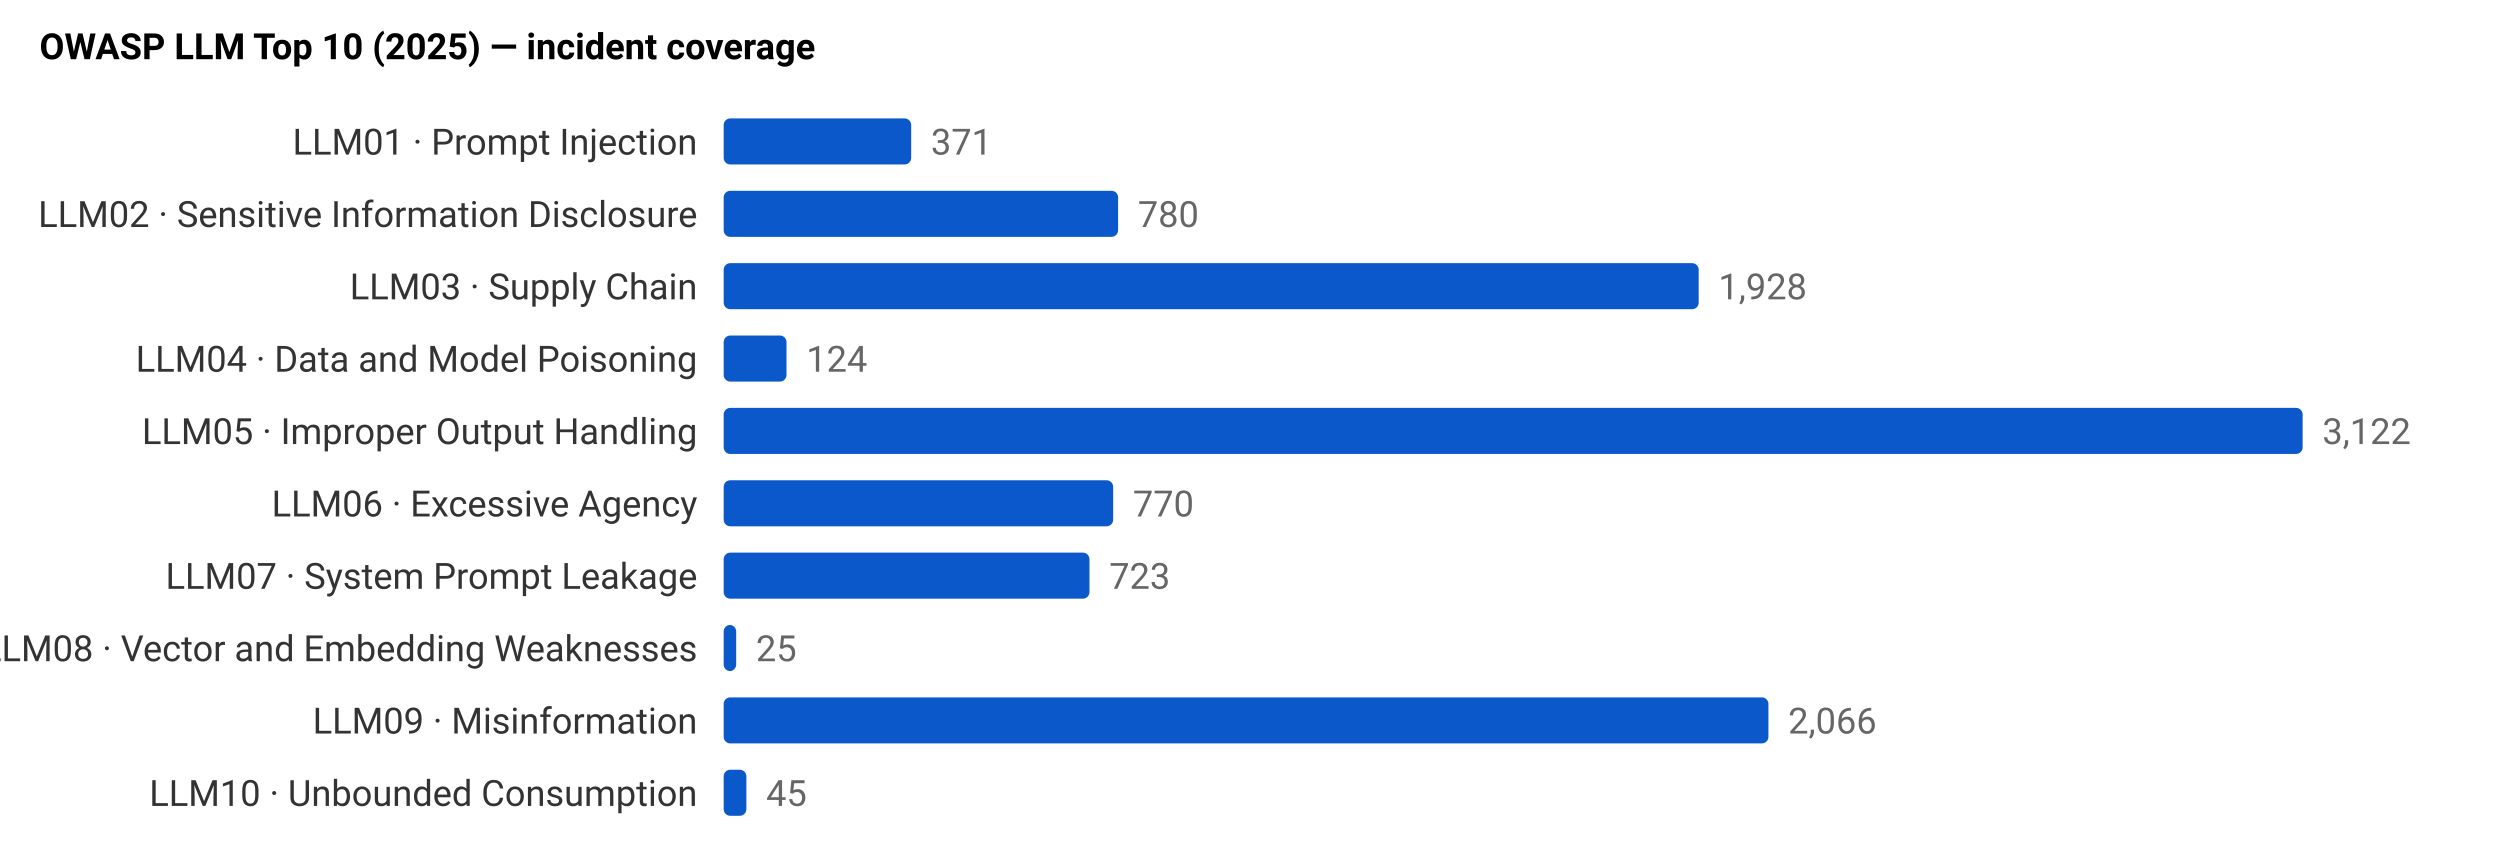
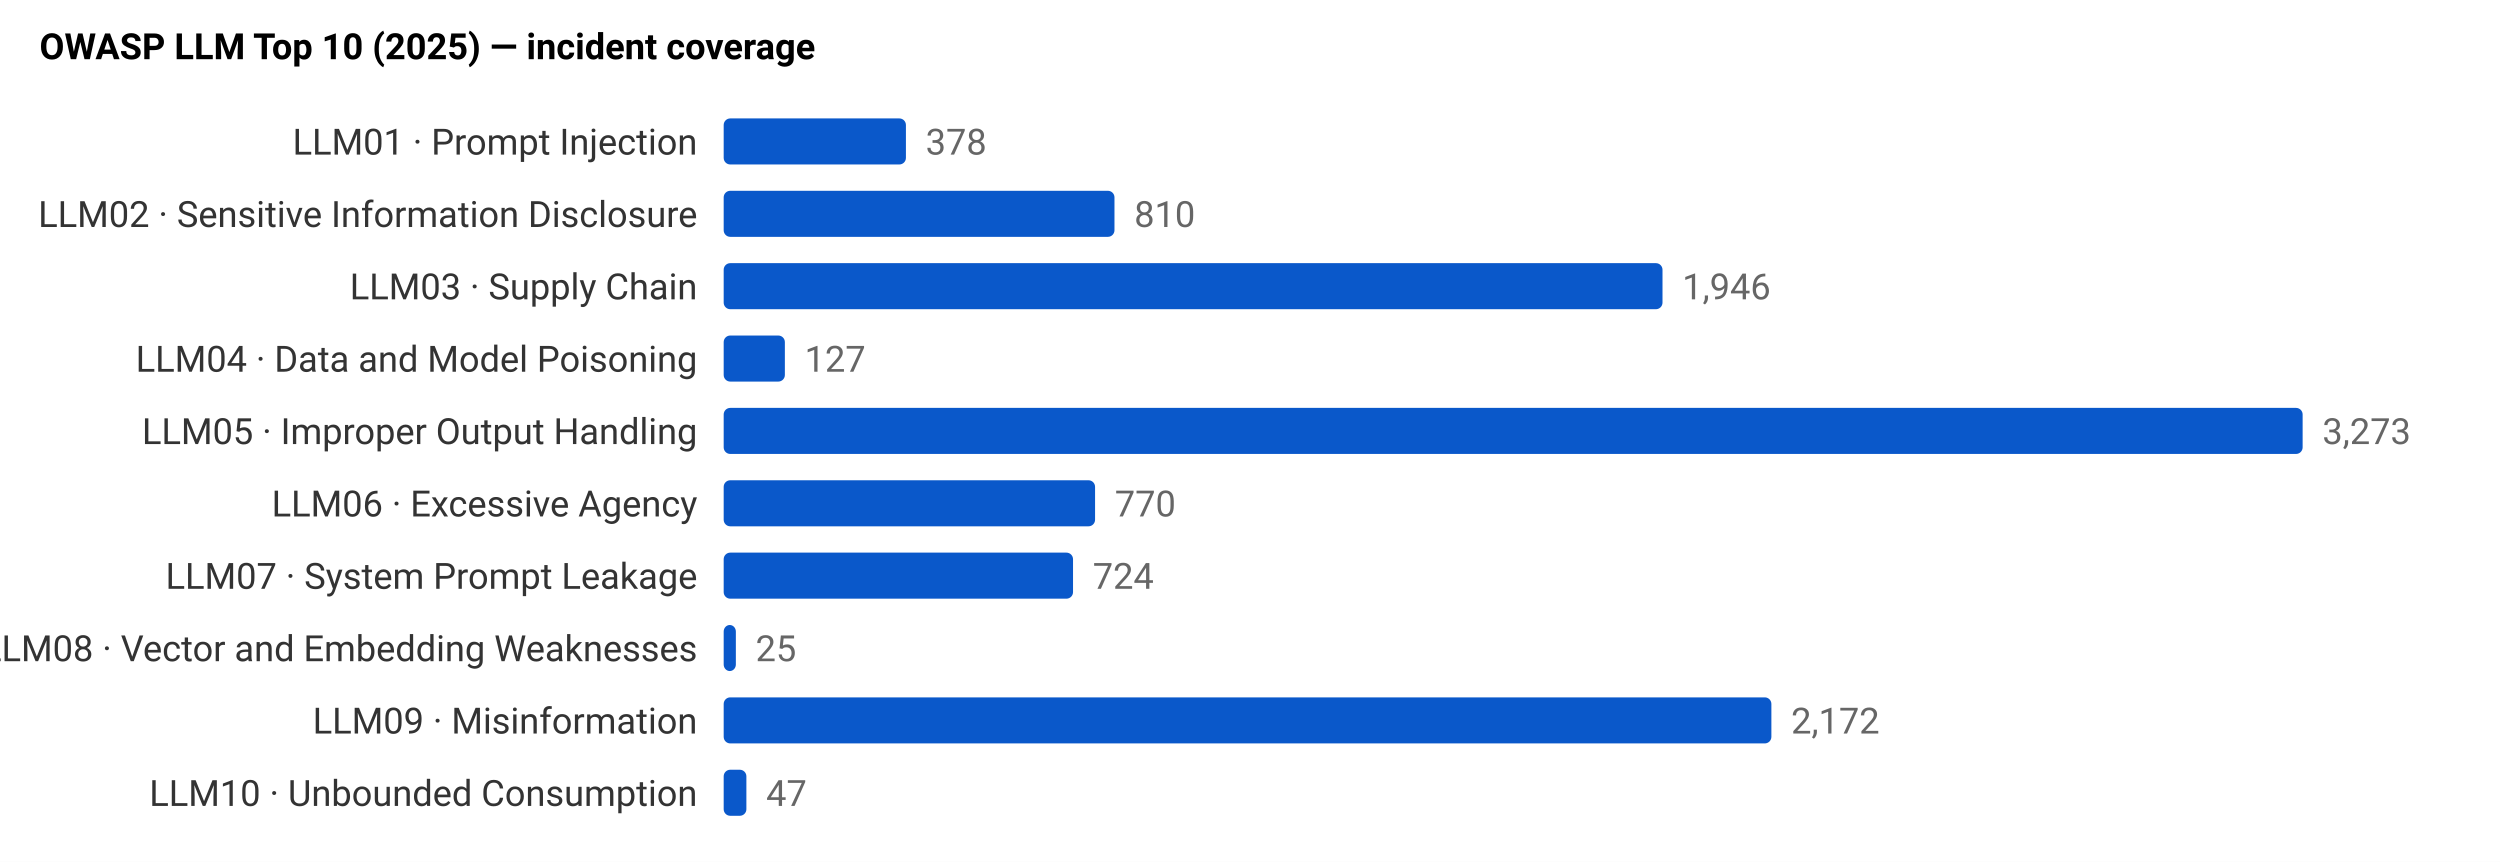
<svg xmlns="http://www.w3.org/2000/svg" viewBox="0 0 760 262" role="img" aria-label="OWASP LLM Top 10 (2025) — incident coverage" font-family="system-ui,-apple-system,Segoe UI,Roboto,sans-serif" font-size="11">
  <rect x="0" y="0" width="100%" height="100%" fill="white" />
  <text x="12" y="18" font-weight="600">OWASP LLM Top 10 (2025) — incident coverage</text>
  <text x="212" y="47" text-anchor="end" fill="#333">LLM01 · Prompt Injection</text>
-   <rect x="220" y="36" width="57.0" height="14" fill="#0a58ca" rx="2" />
-   <text x="283.0" y="47" fill="#666">371</text>
+   <rect x="220" y="36" width="55.4" height="14" fill="#0a58ca" rx="2" />
+   <text x="281.4" y="47" fill="#666">378</text>
  <text x="212" y="69" text-anchor="end" fill="#333">LLM02 · Sensitive Information Disclosure</text>
-   <rect x="220" y="58" width="119.9" height="14" fill="#0a58ca" rx="2" />
-   <text x="345.9" y="69" fill="#666">780</text>
+   <rect x="220" y="58" width="118.8" height="14" fill="#0a58ca" rx="2" />
+   <text x="344.8" y="69" fill="#666">810</text>
  <text x="212" y="91" text-anchor="end" fill="#333">LLM03 · Supply Chain</text>
-   <rect x="220" y="80" width="296.4" height="14" fill="#0a58ca" rx="2" />
-   <text x="522.4" y="91" fill="#666">1,928</text>
+   <rect x="220" y="80" width="285.4" height="14" fill="#0a58ca" rx="2" />
+   <text x="511.4" y="91" fill="#666">1,946</text>
  <text x="212" y="113" text-anchor="end" fill="#333">LLM04 · Data and Model Poisoning</text>
-   <rect x="220" y="102" width="19.1" height="14" fill="#0a58ca" rx="2" />
-   <text x="245.1" y="113" fill="#666">124</text>
+   <rect x="220" y="102" width="18.6" height="14" fill="#0a58ca" rx="2" />
+   <text x="244.6" y="113" fill="#666">127</text>
  <text x="212" y="135" text-anchor="end" fill="#333">LLM05 · Improper Output Handling</text>
  <rect x="220" y="124" width="480.0" height="14" fill="#0a58ca" rx="2" />
-   <text x="706.0" y="135" fill="#666">3,122</text>
+   <text x="706.0" y="135" fill="#666">3,273</text>
  <text x="212" y="157" text-anchor="end" fill="#333">LLM06 · Excessive Agency</text>
-   <rect x="220" y="146" width="118.4" height="14" fill="#0a58ca" rx="2" />
-   <text x="344.4" y="157" fill="#666">770</text>
+   <rect x="220" y="146" width="112.9" height="14" fill="#0a58ca" rx="2" />
+   <text x="338.9" y="157" fill="#666">770</text>
  <text x="212" y="179" text-anchor="end" fill="#333">LLM07 · System Prompt Leakage</text>
-   <rect x="220" y="168" width="111.2" height="14" fill="#0a58ca" rx="2" />
-   <text x="337.2" y="179" fill="#666">723</text>
+   <rect x="220" y="168" width="106.2" height="14" fill="#0a58ca" rx="2" />
+   <text x="332.2" y="179" fill="#666">724</text>
  <text x="212" y="201" text-anchor="end" fill="#333">LLM08 · Vector and Embedding Weaknesses</text>
-   <rect x="220" y="190" width="3.8" height="14" fill="#0a58ca" rx="2" />
-   <text x="229.8" y="201" fill="#666">25</text>
+   <rect x="220" y="190" width="3.7" height="14" fill="#0a58ca" rx="2" />
+   <text x="229.7" y="201" fill="#666">25</text>
  <text x="212" y="223" text-anchor="end" fill="#333">LLM09 · Misinformation</text>
-   <rect x="220" y="212" width="317.6" height="14" fill="#0a58ca" rx="2" />
-   <text x="543.6" y="223" fill="#666">2,066</text>
+   <rect x="220" y="212" width="318.5" height="14" fill="#0a58ca" rx="2" />
+   <text x="544.5" y="223" fill="#666">2,172</text>
  <text x="212" y="245" text-anchor="end" fill="#333">LLM10 · Unbounded Consumption</text>
  <rect x="220" y="234" width="6.9" height="14" fill="#0a58ca" rx="2" />
-   <text x="232.9" y="245" fill="#666">45</text>
+   <text x="232.9" y="245" fill="#666">47</text>
</svg>
